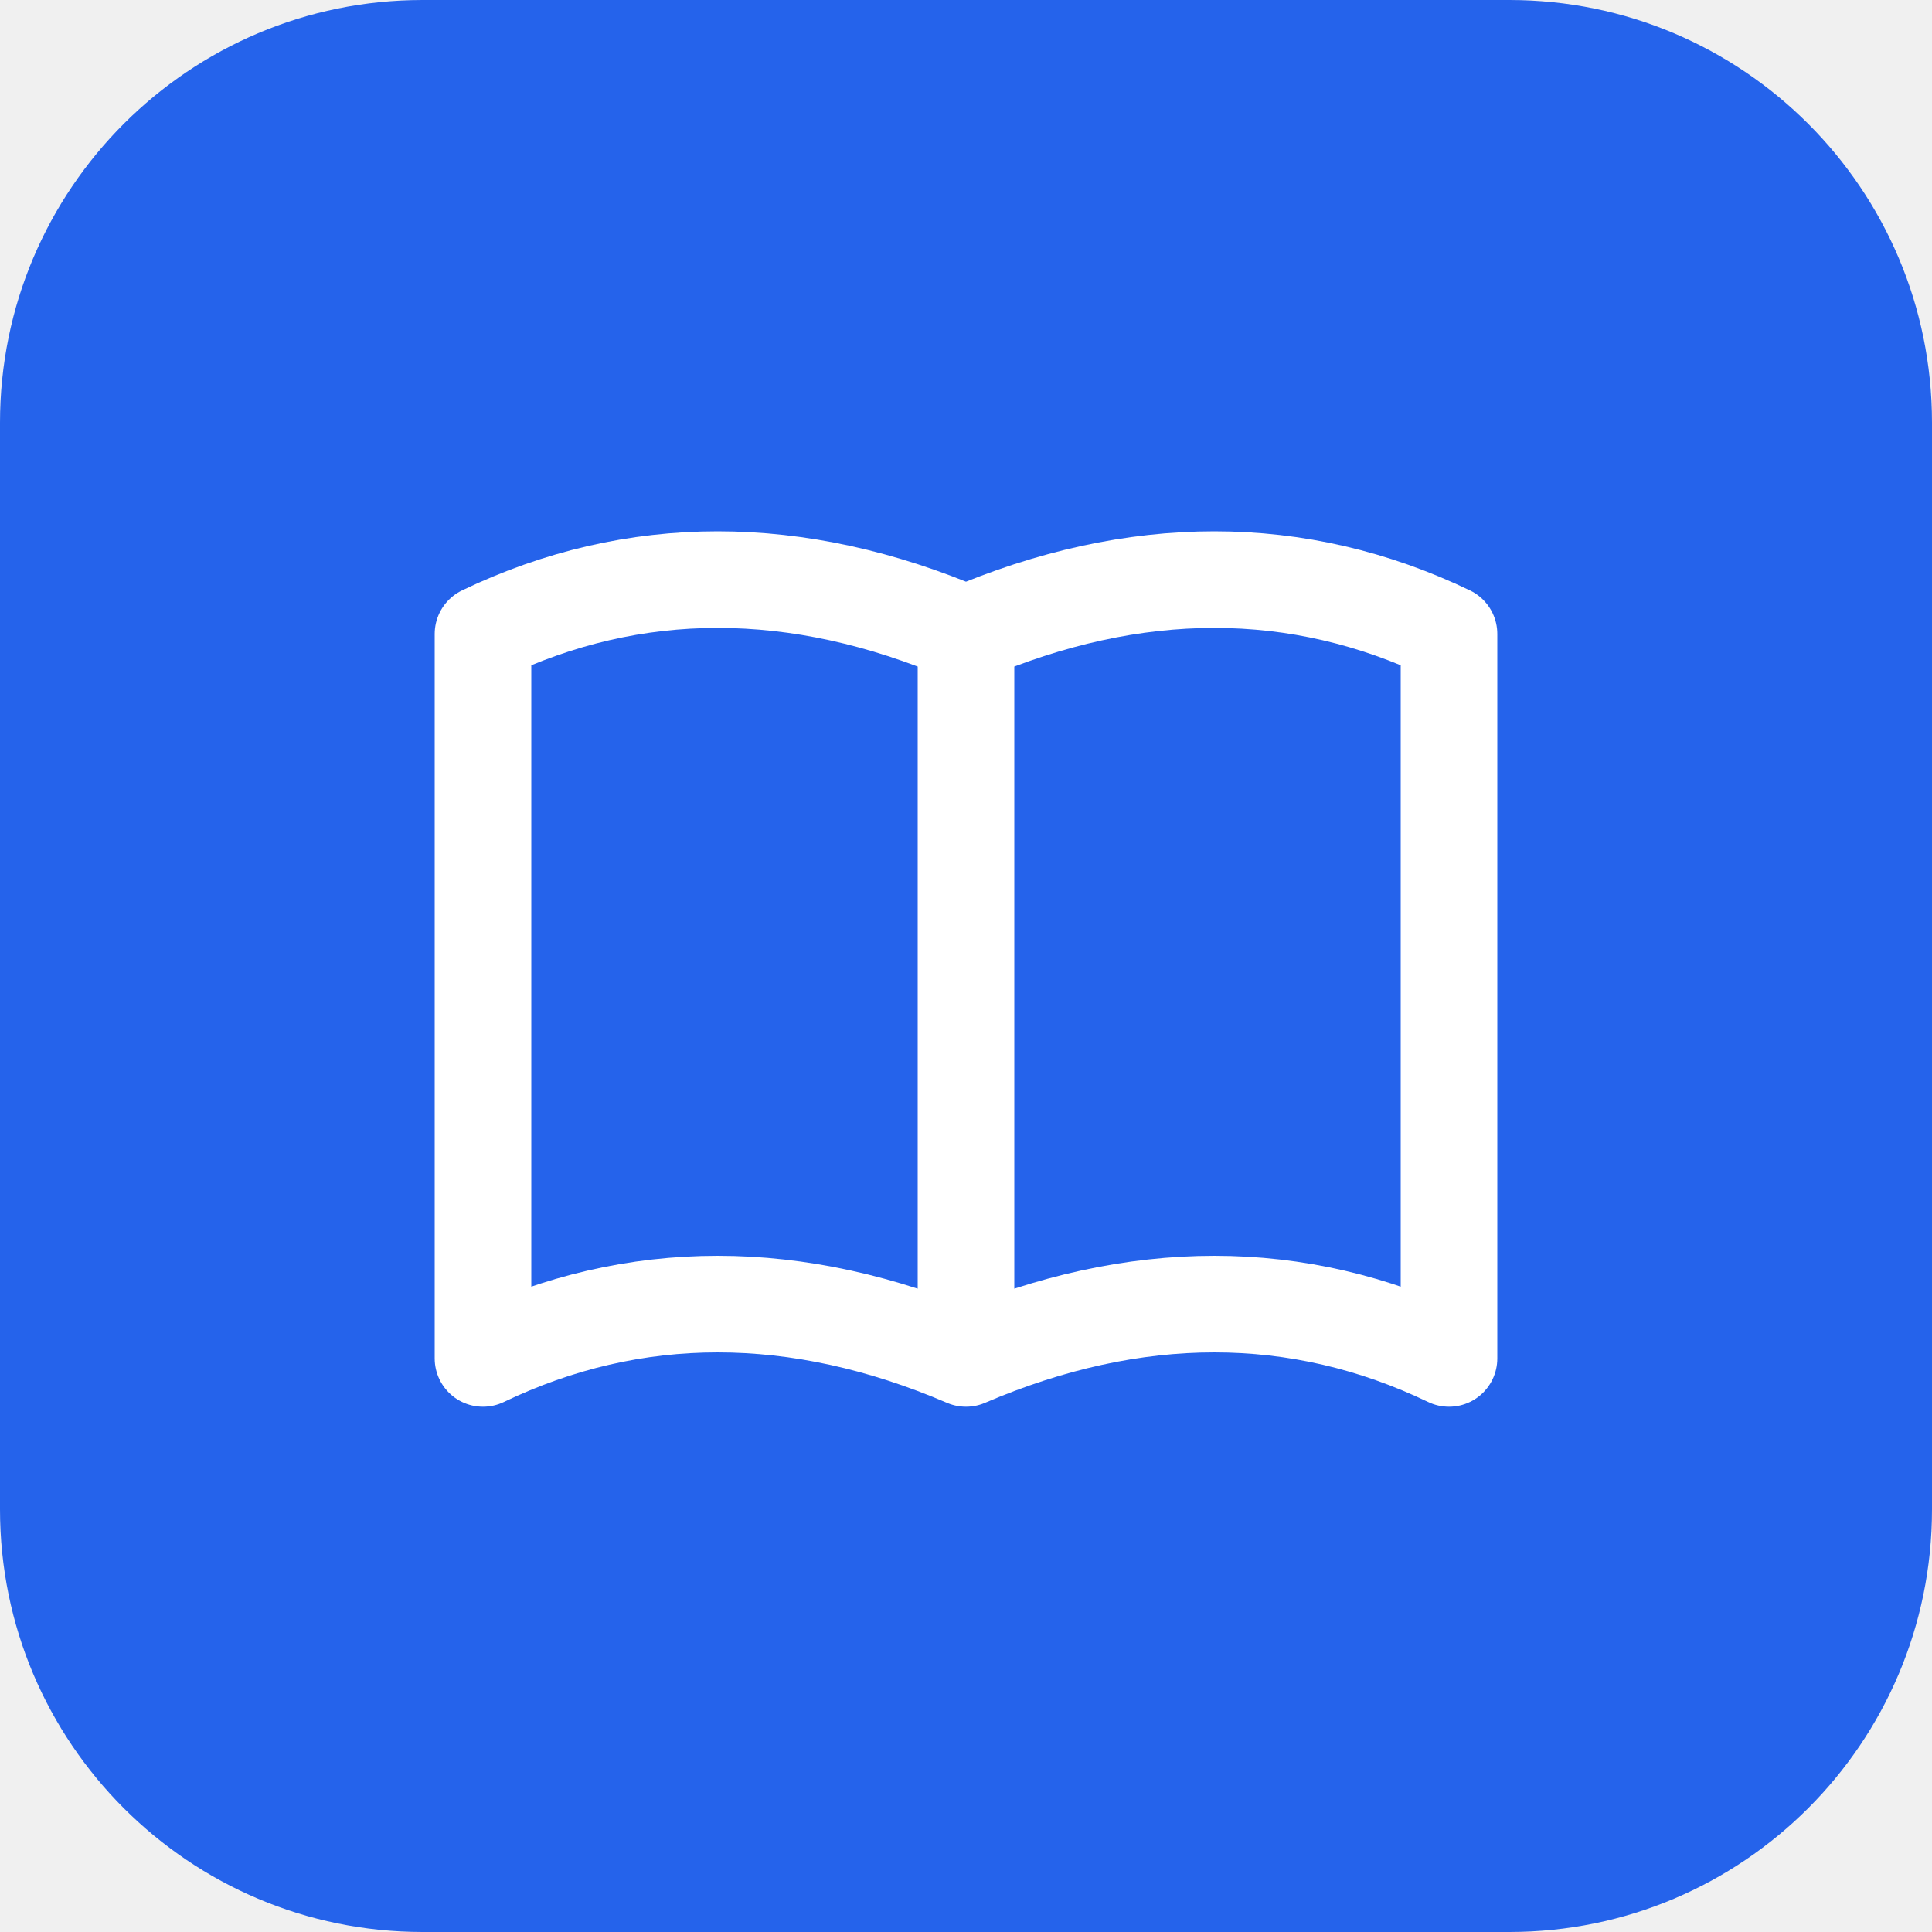
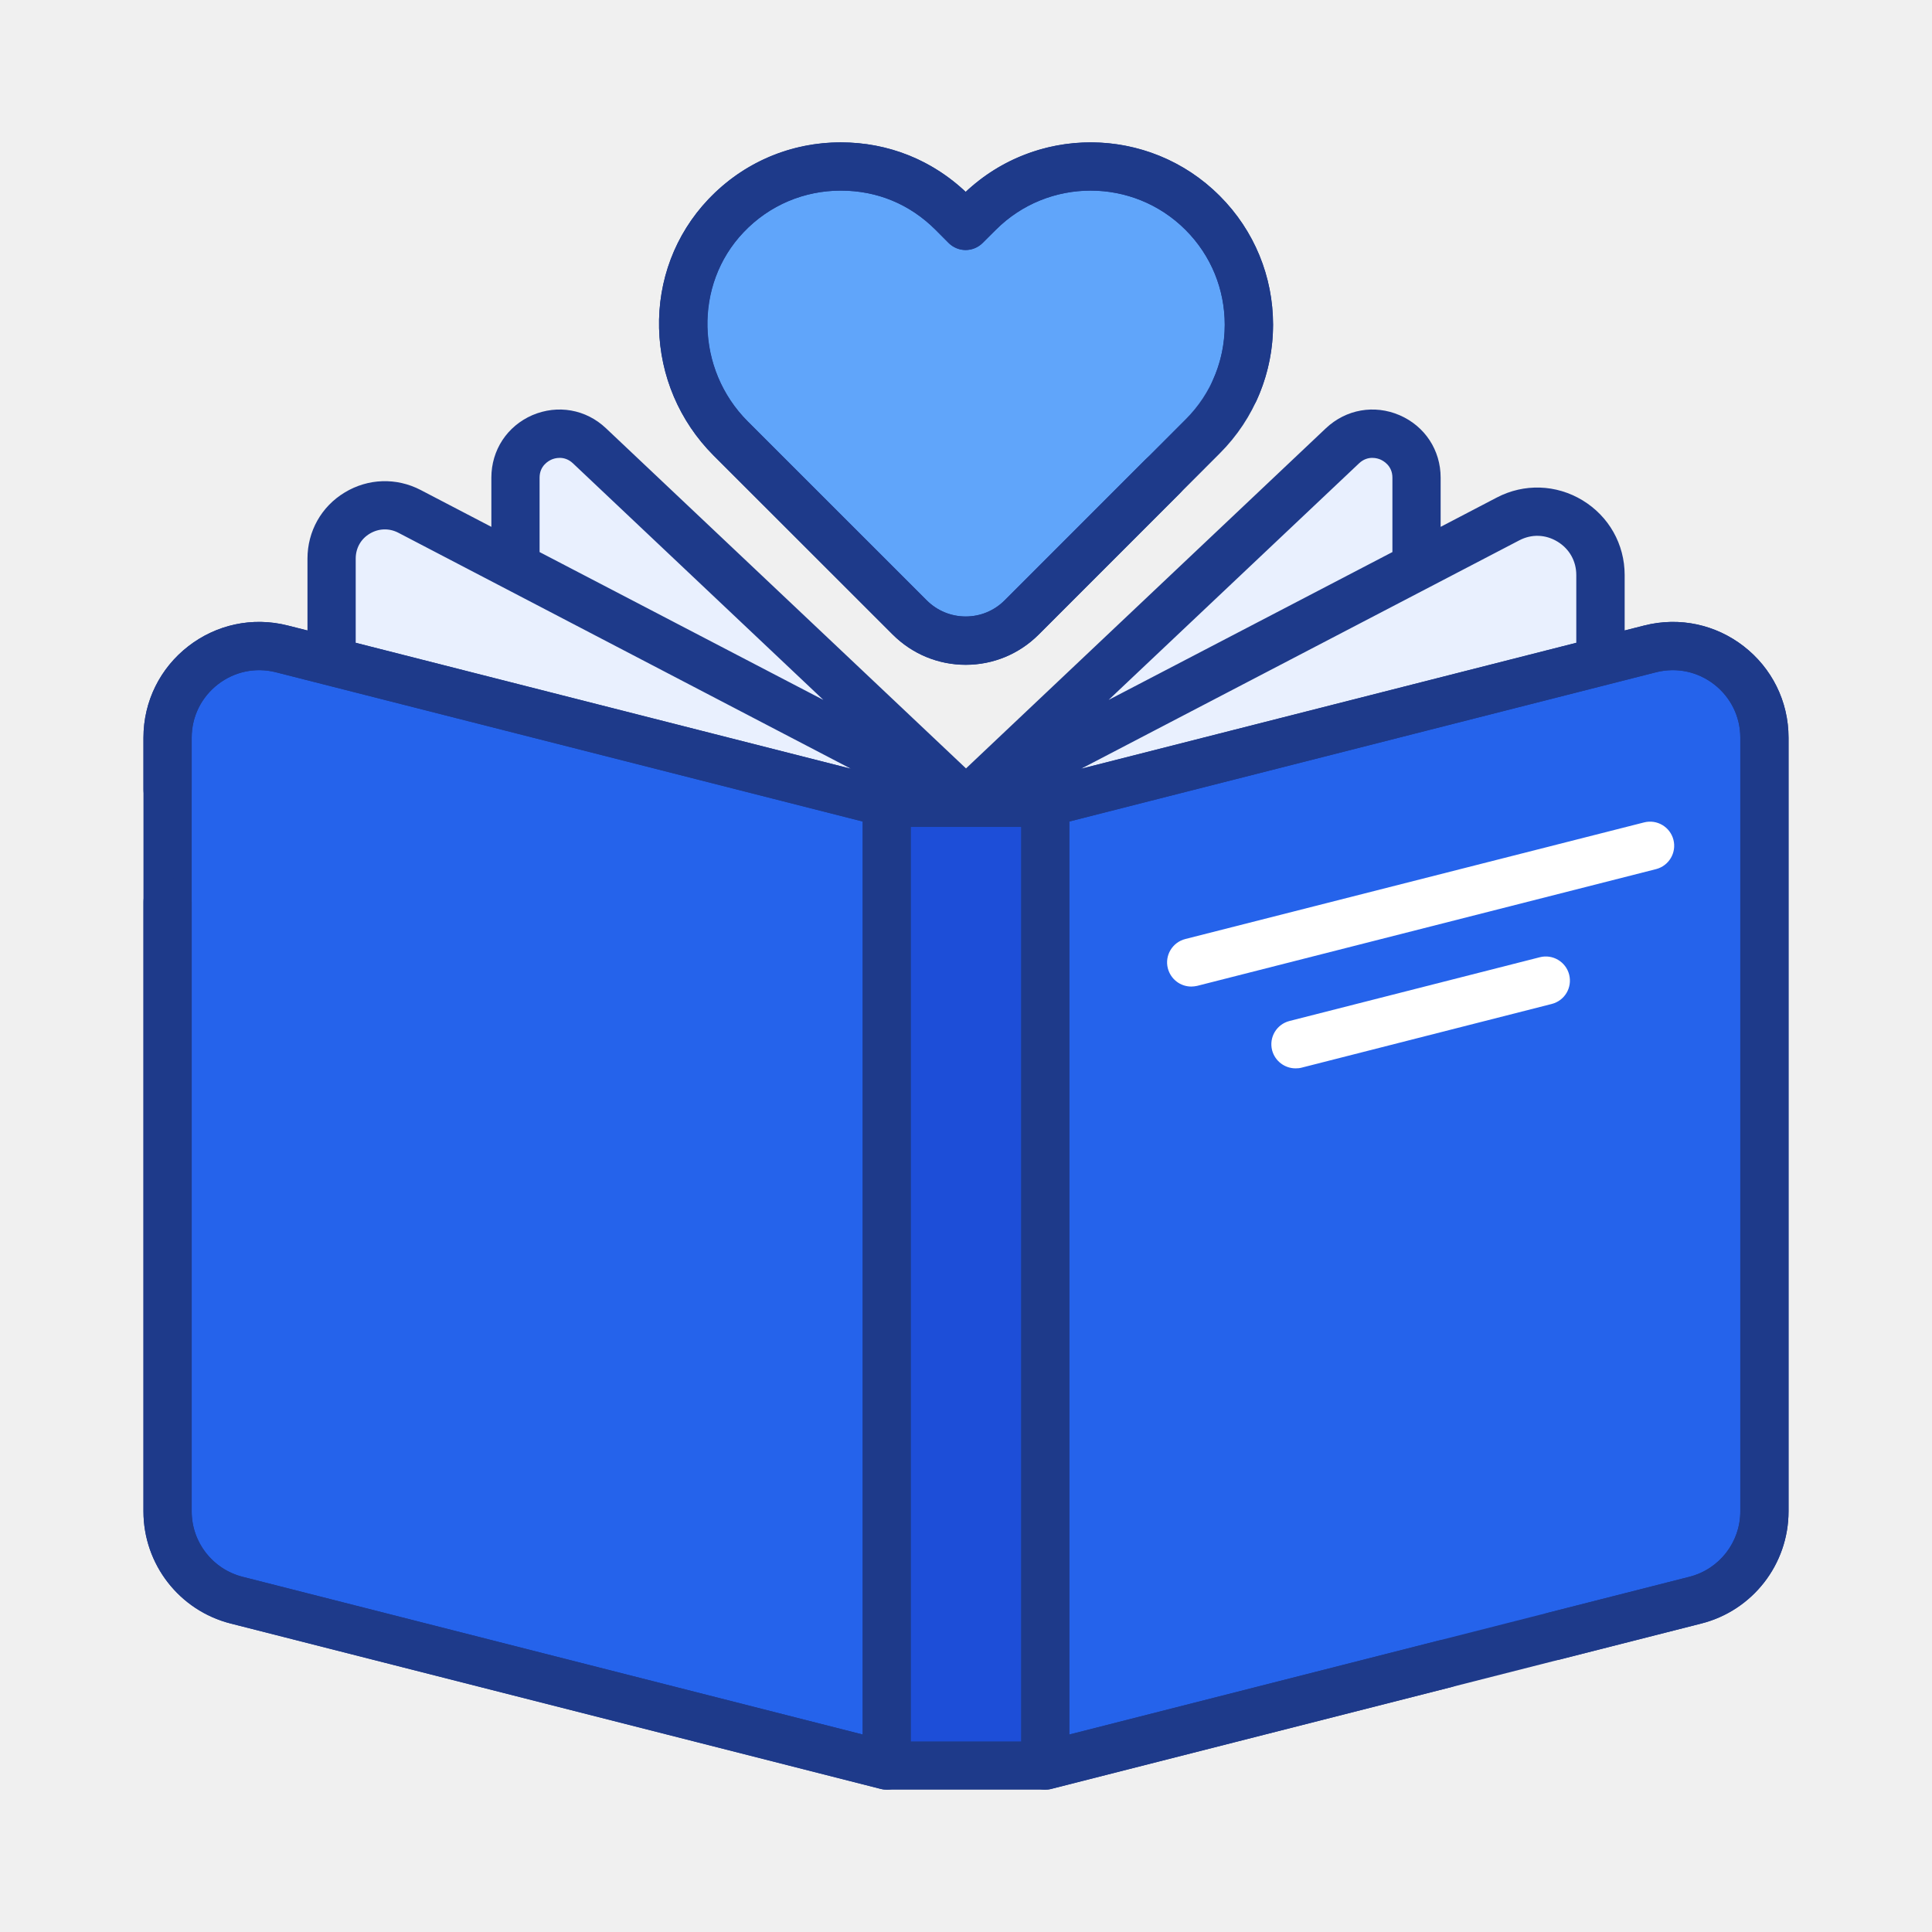
- <svg xmlns="http://www.w3.org/2000/svg" viewBox="0 0 32 32">
-   <rect width="32" height="32" rx="7" fill="#2563eb" />
-   <path d="M8 10.5c2.5-1.2 5.2-1.2 8 0v12c-2.8-1.2-5.5-1.2-8 0zM24 10.5c-2.5-1.2-5.2-1.2-8 0v12c2.8-1.2 5.5-1.2 8 0z" fill="none" stroke="#ffffff" stroke-width="1.6" stroke-linejoin="round" />
+ <svg xmlns="http://www.w3.org/2000/svg" id="PRINT" viewBox="0 0 141 141">
+   <defs>
+     <style>
+       .cls-1 {
+         fill: #1e3a8a;
+       }
+ 
+       .cls-2 {
+         fill: #fff;
+       }
+ 
+       .cls-3 {
+         fill: #60a5fa;
+       }
+ 
+       .cls-3, .cls-4 {
+         stroke: #1e3a8a;
+         stroke-linecap: round;
+         stroke-linejoin: round;
+         stroke-width: 3.52px;
+       }
+ 
+       .cls-5 {
+         fill: #e9f0fe;
+       }
+ 
+       .cls-6 {
+         fill: #1d4ed8;
+       }
+ 
+       .cls-4 {
+         fill: #2563eb;
+       }
+       @media (prefers-color-scheme: dark) {
+         .cls-4 { fill: #60a5fa; }
+         .cls-6 { fill: #93c5fd; }
+       }
+     </style>
+   </defs>
+   <g id="simbolo-light">
+     <g>
+       <g>
+         <g>
+           <path class="cls-5" d="M43.02,32.53l27.48,25.97v57.63l-32.88-14.74V34.86C37.62,32.05,40.98,30.61,43.02,32.53Z" />
+           <path class="cls-5" d="M97.98,32.53l-27.48,25.97v57.63l32.88-14.74V34.86C103.38,32.05,100.02,30.61,97.98,32.53Z" />
+           <path class="cls-5" d="M29.88,37.32l40.62,21.18v57.63l-46.3-14.74v-60.62C24.2,37.85,27.29,35.97,29.88,37.32Z" />
+           <path class="cls-5" d="M110.06,37.87l-39.56,20.63v57.63l46.3-14.73v-59.43C116.8,38.5,113.13,36.27,110.06,37.87H110.06Z" />
+         </g>
+         <path class="cls-4" d="M20.57,47.36l44.15,11.23v70.26l-47.45-12.07c-2.96-.75-5.04-3.42-5.04-6.48v-56.46C12.23,49.48,16.34,46.28,20.57,47.36H20.57Z" />
+         <path class="cls-4" d="M120.43,47.36l-44.15,11.23v70.26l47.45-12.07c2.96-.75,5.04-3.42,5.04-6.48v-56.46C128.77,49.48,124.66,46.28,120.43,47.36H120.43Z" />
+         <path class="cls-6" d="M64.72,58.59h11.56v70.26h-11.56V58.59Z" />
+       </g>
+       <path class="cls-3" d="M87.76,15.53c2.26,2.25,3.39,5.21,3.39,8.17s-1.13,5.91-3.39,8.16l-13.19,13.2c-2.26,2.26-5.92,2.26-8.18,0l-13.07-13.06c-4.44-4.45-4.67-11.69-.34-16.25,2.28-2.4,5.33-3.6,8.38-3.6s5.91,1.13,8.16,3.38l.95.95.96-.95C75.94,11.02,83.25,11.02,87.76,15.53Z" />
+     </g>
+     <g>
+       <path class="cls-1" d="M127.26,47.17c-2.07-1.61-4.72-2.17-7.27-1.52l-1.42.36v-4.04c0-2.25-1.15-4.29-3.08-5.46-1.92-1.16-4.26-1.24-6.25-.2l-4.1,2.14v-3.59c0-2.01-1.15-3.76-3-4.56-1.84-.79-3.9-.43-5.37.95l-26.27,24.83-26.28-24.83c-1.46-1.38-3.52-1.74-5.37-.95-1.84.8-2.99,2.55-2.99,4.56v3.59l-5.16-2.69c-1.77-.92-3.84-.85-5.54.18-1.71,1.03-2.72,2.84-2.72,4.83v5.24l-1.43-.36c-2.55-.65-5.2-.09-7.27,1.52-2.08,1.61-3.27,4.04-3.27,6.67v3.78c0,.97.79,1.76,1.76,1.76s1.76-.79,1.76-1.76v-3.78c0-1.53.7-2.95,1.91-3.89,1.21-.94,2.75-1.26,4.24-.89l42.82,10.89v66.64l-45.25-11.51c-2.19-.56-3.72-2.52-3.72-4.78v-44.47c0-.97-.79-1.76-1.76-1.76s-1.76.79-1.76,1.76v44.47c0,3.87,2.62,7.24,6.37,8.19l47.44,12.07c.15.04.29.05.44.05h11.56c.15,0,.29-.01.44-.05l29.19-7.43c.94-.24,1.51-1.19,1.27-2.14-.24-.94-1.2-1.51-2.14-1.27l-27,6.87V59.95l42.82-10.89c1.49-.37,3.03-.05,4.24.89,1.21.94,1.91,2.36,1.91,3.89v56.46c0,2.26-1.53,4.22-3.72,4.78l-10.3,2.62c-.94.24-1.51,1.2-1.27,2.14.24.94,1.2,1.51,2.14,1.27l10.3-2.62c3.75-.95,6.37-4.32,6.37-8.19v-56.46C130.53,51.21,129.34,48.78,127.26,47.17H127.26ZM110.87,39.44c.91-.48,1.93-.44,2.8.09.87.53,1.37,1.42,1.37,2.44v4.94l-36.13,9.19L110.87,39.44ZM66.48,60.35h8.04v66.74h-8.04V60.35ZM99.19,33.81c.64-.6,1.36-.36,1.56-.27.2.09.87.44.87,1.32v5.43l-20.71,10.79L99.19,33.81ZM39.38,34.86c0-.88.67-1.23.87-1.32.2-.09.92-.33,1.56.27l18.28,17.27-20.71-10.79v-5.43ZM25.96,40.77c0-.76.37-1.43,1.02-1.82.65-.39,1.41-.42,2.09-.07l33.02,17.22-36.13-9.19V40.77Z" />
+       <path class="cls-1" d="M52.08,33.24l13.06,13.06c1.43,1.43,3.32,2.22,5.34,2.22s3.91-.79,5.33-2.22l10.29-10.29c.69-.68.69-1.8,0-2.49-.68-.69-1.8-.69-2.49,0l-10.29,10.29c-.76.76-1.77,1.18-2.84,1.18s-2.09-.42-2.85-1.18l-13.06-13.06c-3.79-3.79-3.93-9.98-.31-13.79,1.86-1.97,4.38-3.05,7.1-3.05s5.07,1.02,6.92,2.86l.95.96c.33.33.78.52,1.24.52h0c.47,0,.92-.19,1.25-.52l.96-.96c3.81-3.81,10.02-3.81,13.84,0,1.85,1.86,2.86,4.31,2.86,6.93,0,1.41-.29,2.78-.87,4.06-.41.88-.02,1.93.87,2.33.88.4,1.93.01,2.33-.87.79-1.74,1.2-3.6,1.2-5.52,0-3.56-1.39-6.9-3.9-9.41-5.1-5.1-13.33-5.19-18.53-.29-2.48-2.33-5.7-3.61-9.12-3.61-3.69,0-7.12,1.47-9.66,4.15-2.41,2.54-3.69,5.88-3.6,9.42C48.18,27.46,49.6,30.76,52.08,33.24H52.08Z" />
+       <path class="cls-2" d="M122.13,61.29c-.24-.94-1.2-1.51-2.14-1.27l-33.48,8.51c-.95.24-1.52,1.2-1.28,2.14.21.8.92,1.33,1.71,1.33.14,0,.29-.02.43-.05l33.49-8.52C121.8,63.19,122.37,62.23,122.13,61.29H122.13Z" />
+       <path class="cls-2" d="M94.55,77.97c.14,0,.29-.01.44-.05l18.26-4.65c.94-.24,1.51-1.19,1.27-2.14-.24-.94-1.2-1.51-2.14-1.27l-18.26,4.65c-.95.24-1.52,1.19-1.28,2.14C93.05,77.44,93.76,77.97,94.55,77.97H94.55Z" />
+     </g>
+   </g>
</svg>
